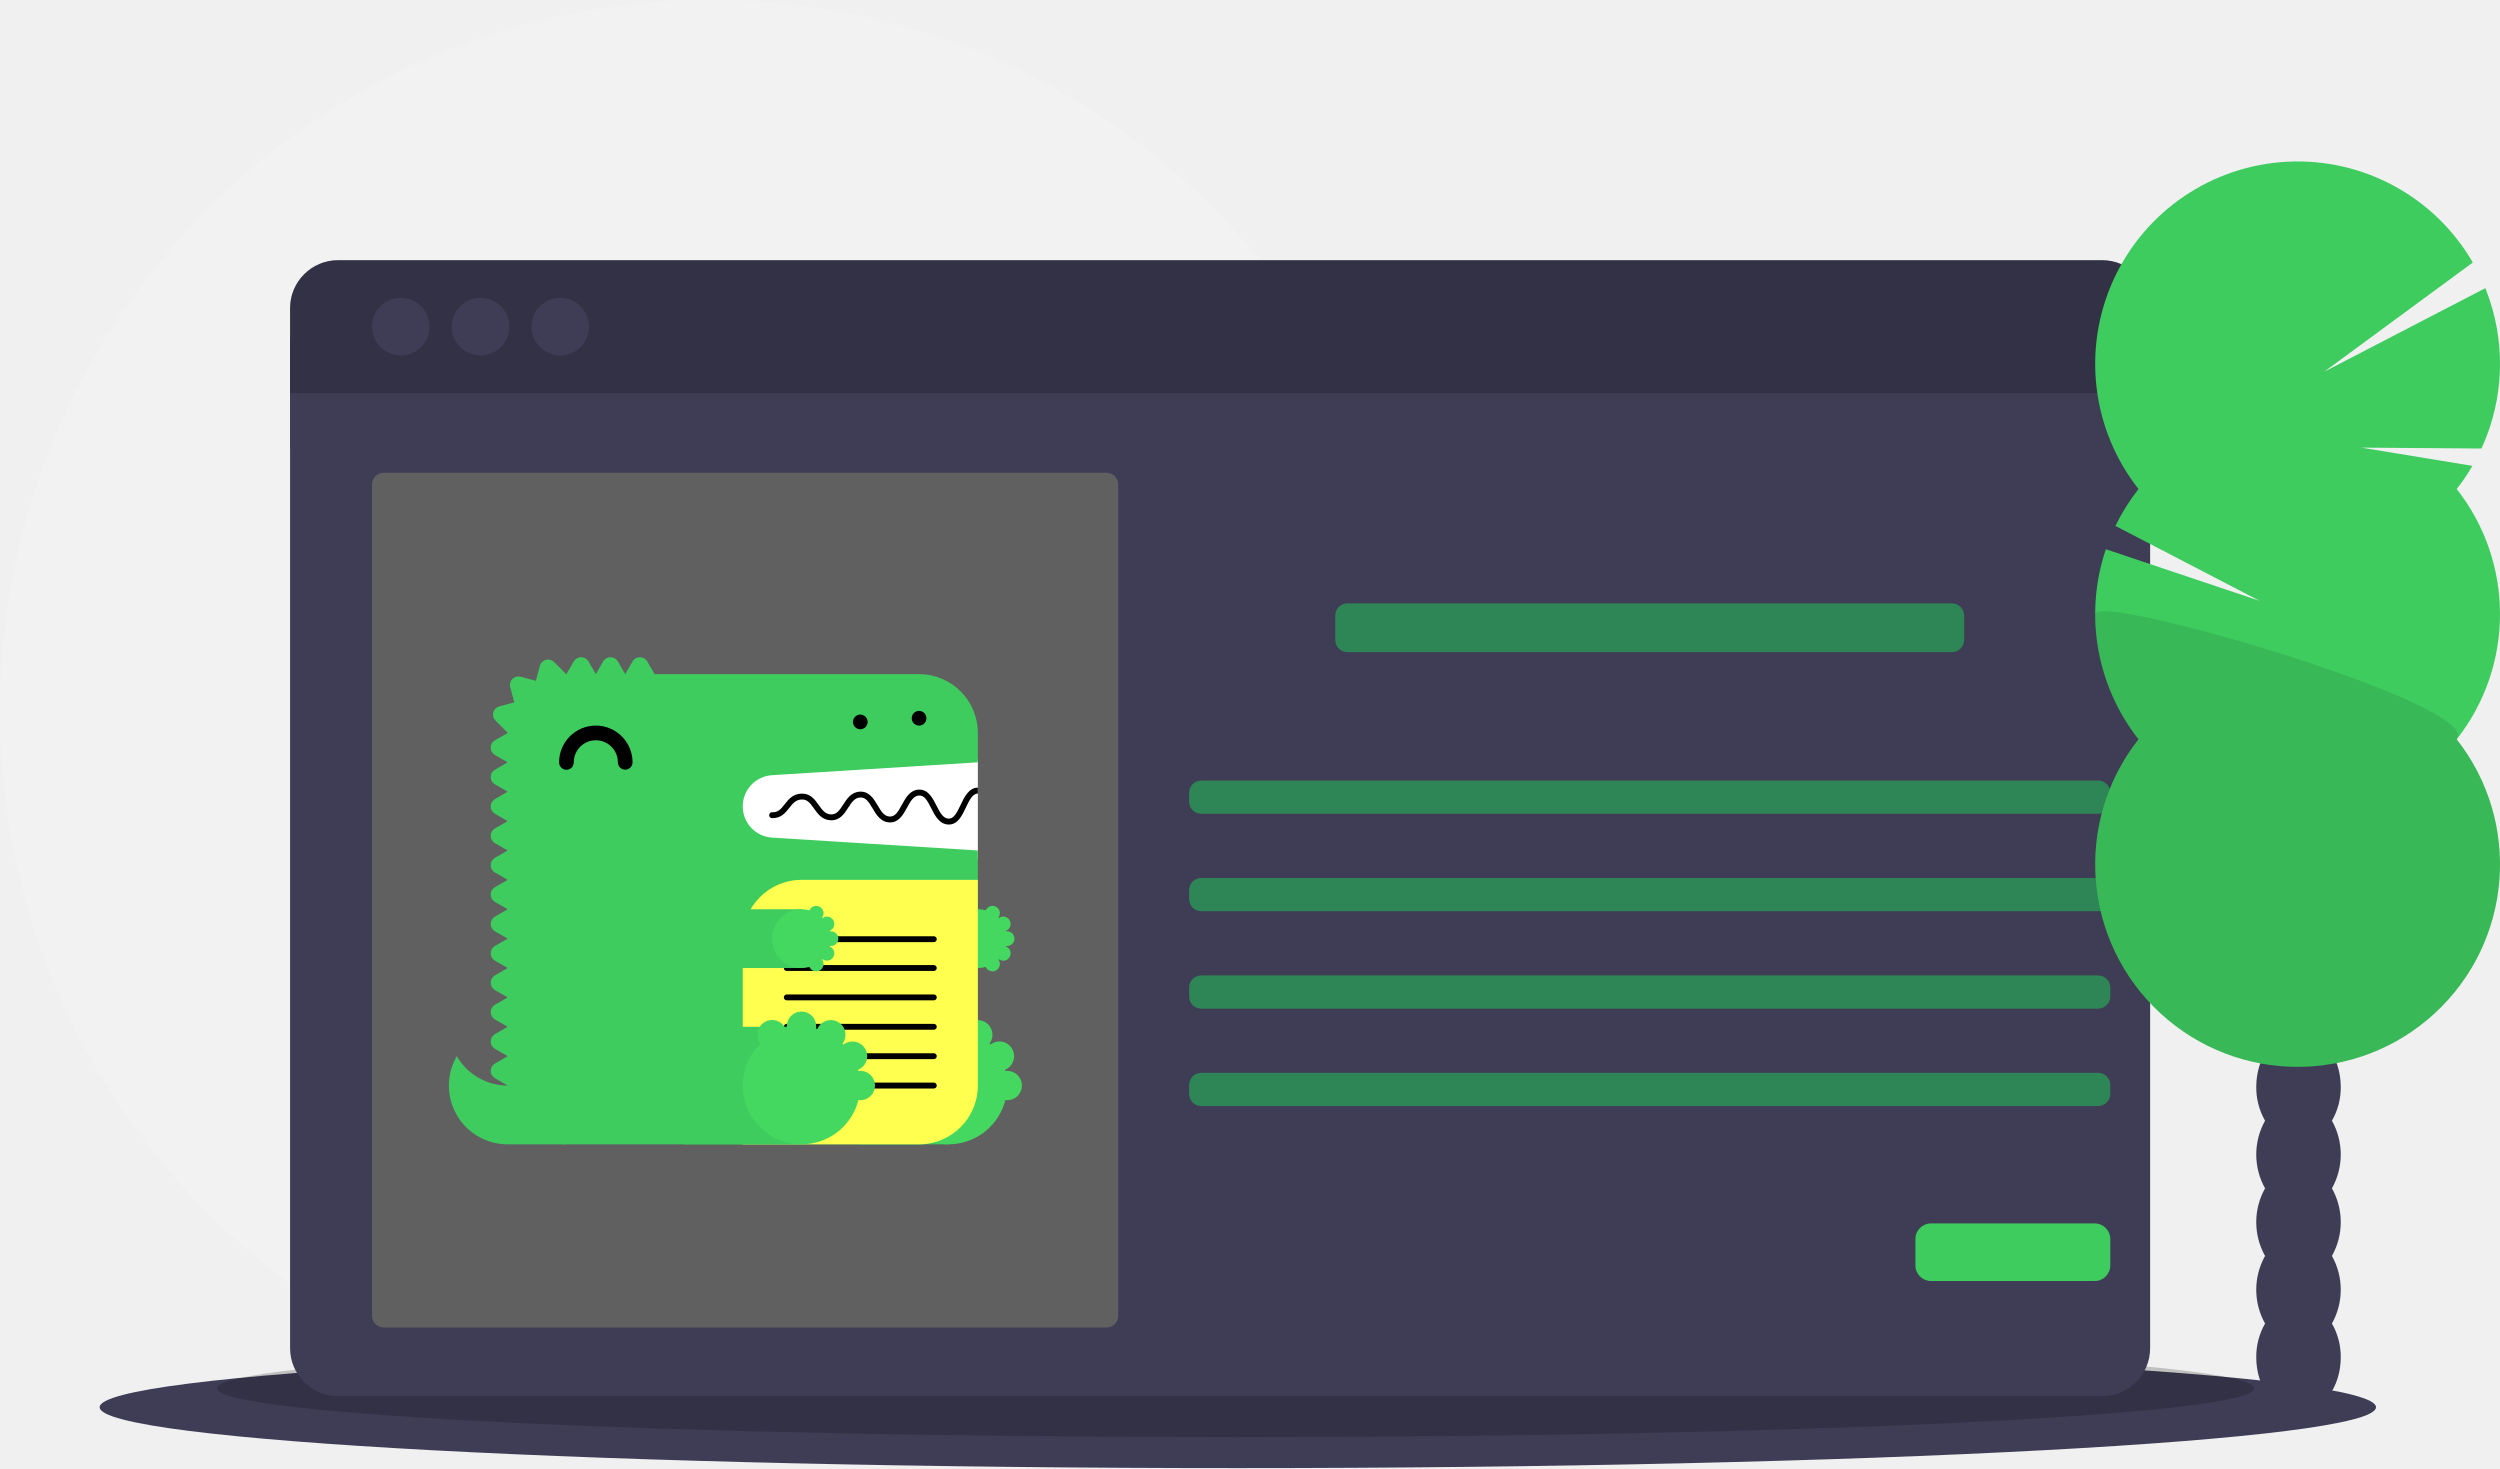
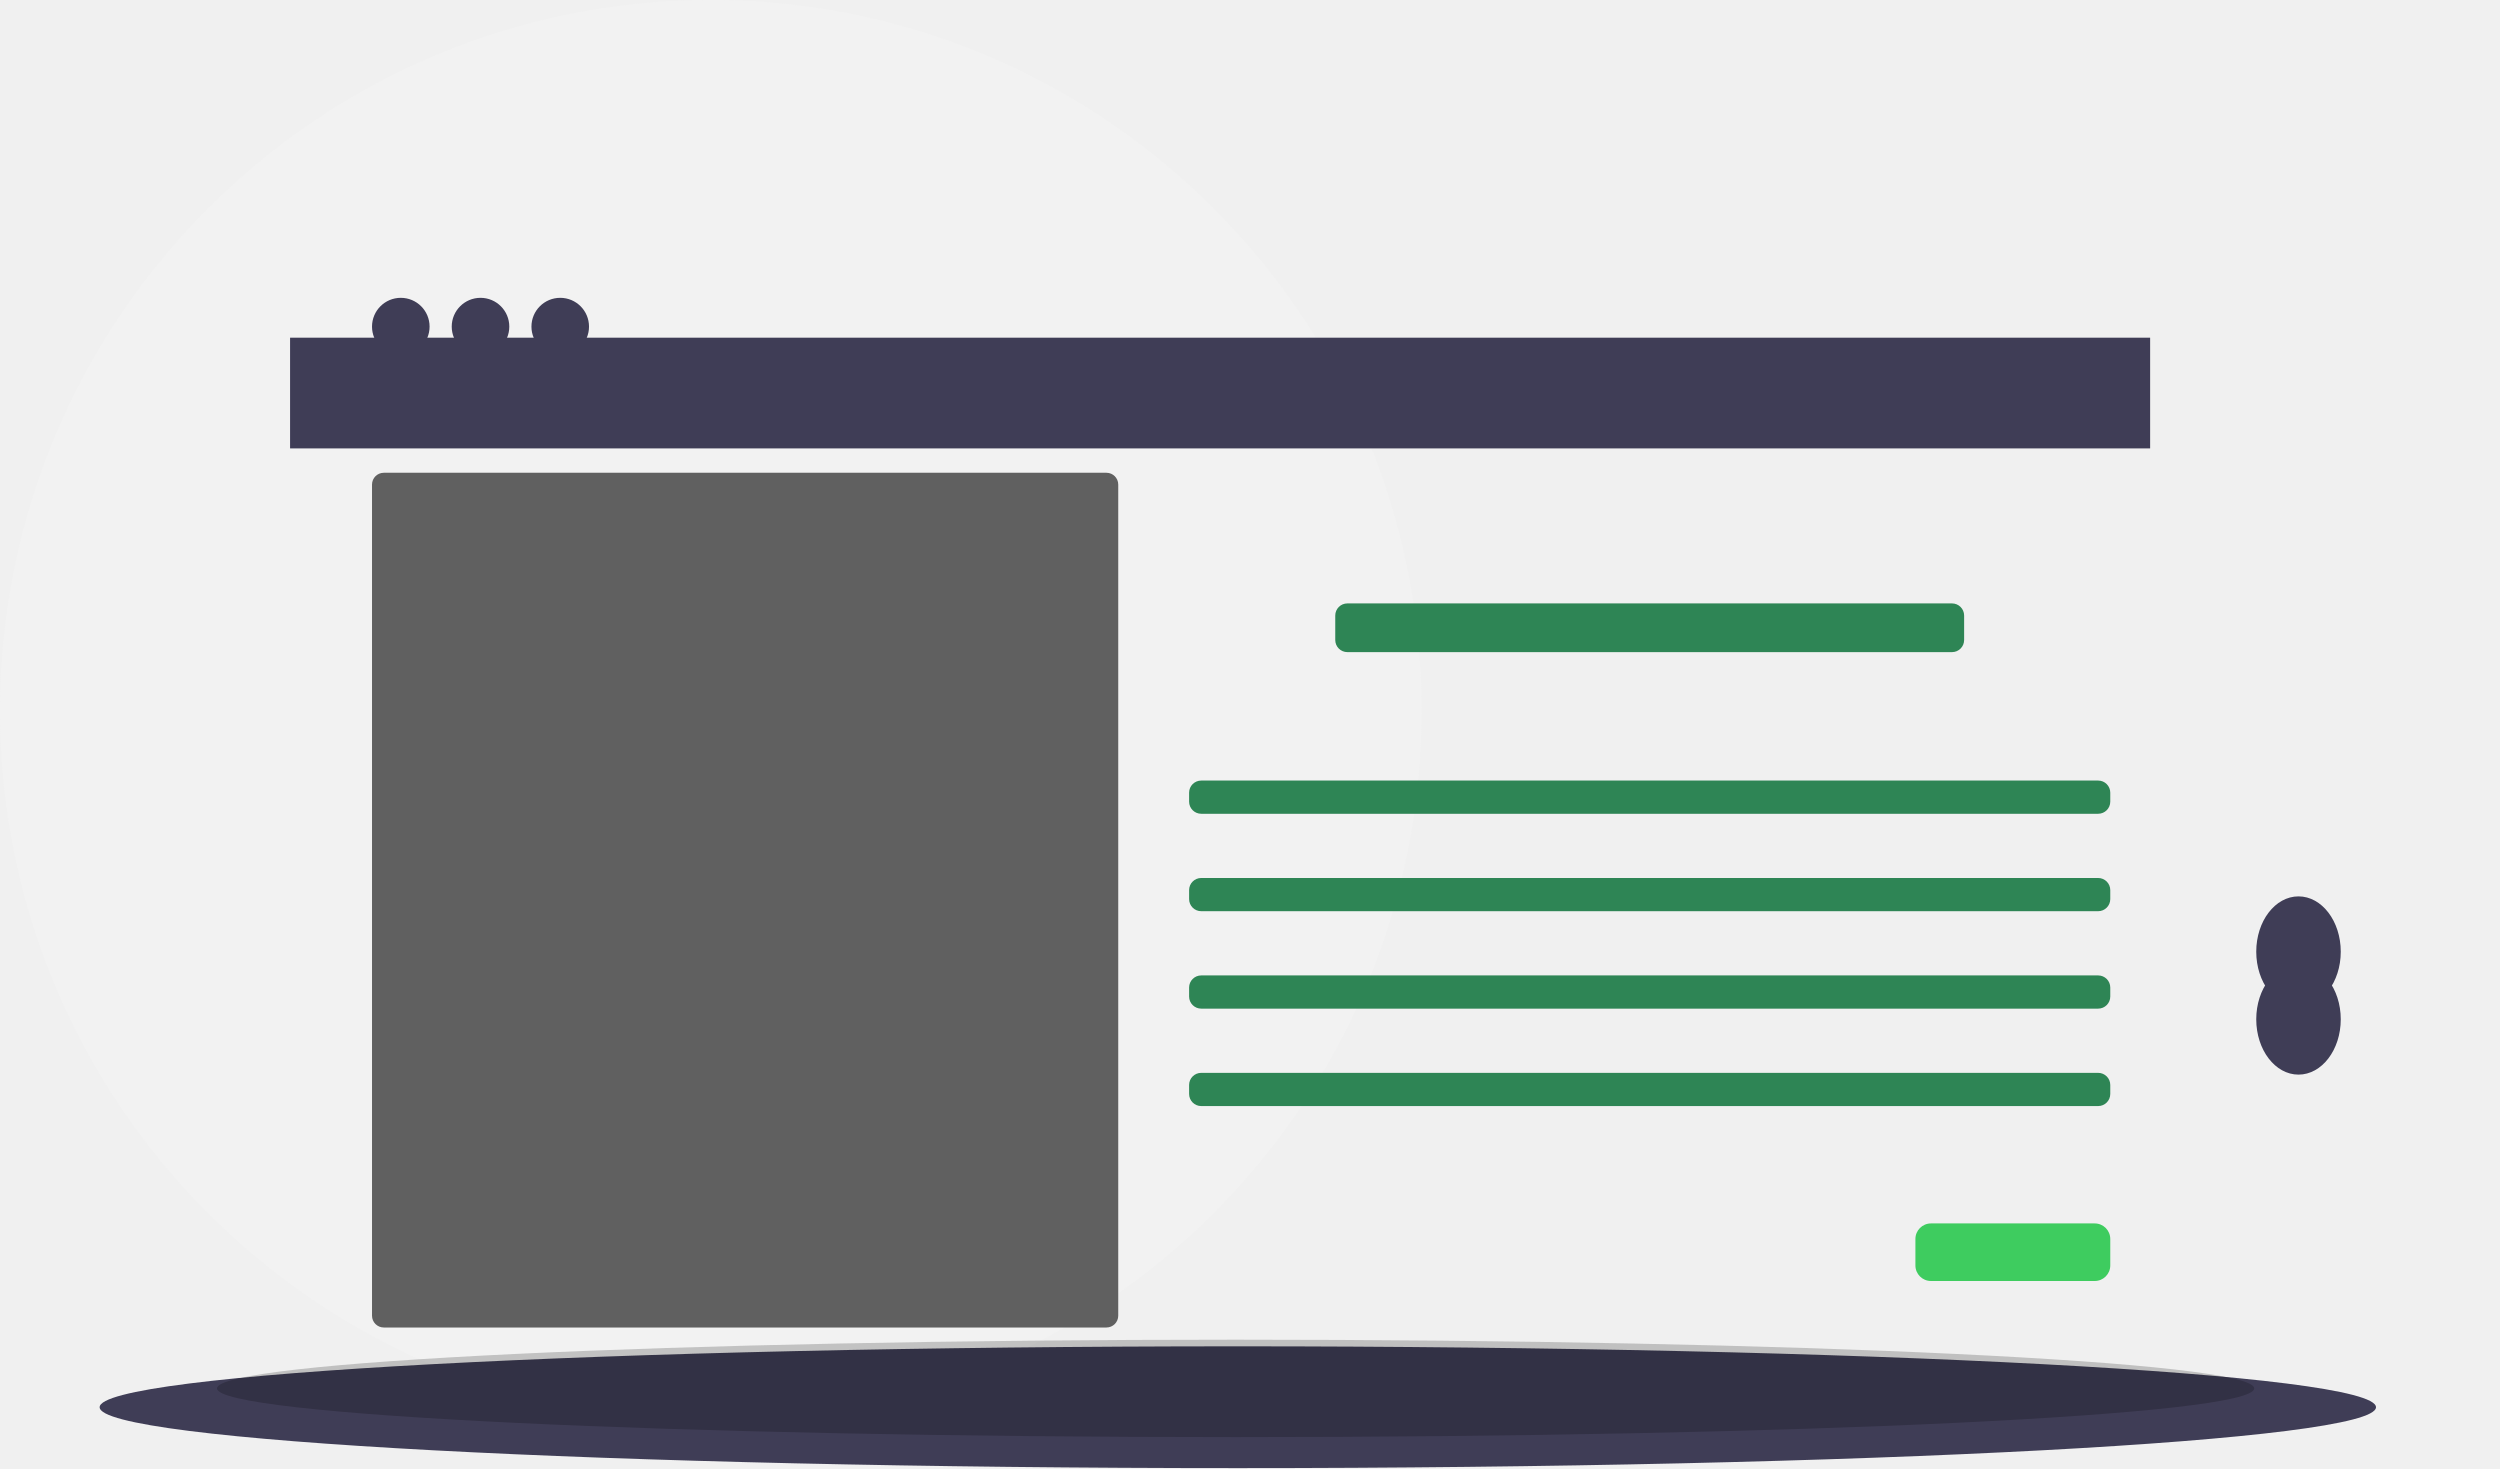
<svg xmlns="http://www.w3.org/2000/svg" id="ac356da0-b129-4ca5-aecc-4700531dd101" data-name="Layer 1" width="1129" height="663" viewBox="0 0 1129 663">
  <circle cx="321" cy="321" r="321" fill="#f2f2f2" />
  <ellipse cx="559" cy="635.5" rx="514" ry="27.5" fill="#3f3d56" />
  <ellipse cx="558" cy="627" rx="460" ry="22" opacity="0.2" />
  <rect x="131" y="152.5" width="840" height="50" fill="#3f3d56" />
-   <path d="M166.5,727.33A21.67,21.67,0,0,0,188.17,749H984.83A21.67,21.67,0,0,0,1006.5,727.33V296h-840Z" transform="translate(-35.5 -118.5)" fill="#3f3d56" />
-   <path d="M984.83,236H188.17A21.67,21.67,0,0,0,166.5,257.67V296h840V257.67A21.67,21.67,0,0,0,984.83,236Z" transform="translate(-35.5 -118.5)" fill="#3f3d56" />
-   <path d="M984.83,236H188.17A21.67,21.67,0,0,0,166.5,257.67V296h840V257.67A21.67,21.67,0,0,0,984.83,236Z" transform="translate(-35.5 -118.5)" opacity="0.2" />
+   <root d="M166.5,727.33A21.67,21.67,0,0,0,188.17,749H984.83A21.67,21.67,0,0,0,1006.5,727.33V296h-840Z" transform="translate(-35.5 -118.5)" fill="#3f3d56" />
+   <root d="M984.83,236H188.17A21.67,21.67,0,0,0,166.5,257.67V296h840V257.67A21.67,21.67,0,0,0,984.83,236Z" transform="translate(-35.5 -118.5)" fill="#3f3d56" />
+   <root d="M984.83,236H188.17A21.67,21.67,0,0,0,166.5,257.67V296h840V257.67A21.67,21.67,0,0,0,984.83,236Z" transform="translate(-35.5 -118.5)" opacity="0.2" />
  <circle cx="181" cy="147.5" r="13" fill="#3f3d56" />
  <circle cx="217" cy="147.5" r="13" fill="#3f3d56" />
  <circle cx="253" cy="147.5" r="13" fill="#3f3d56" />
  <rect x="168" y="213.5" width="337" height="386" rx="5.335" fill="#606060" />
  <rect x="603" y="272.5" width="284" height="22" rx="5.476" fill="#2e8555" />
  <rect x="537" y="352.5" width="416" height="15" rx="5.476" fill="#2e8555" />
  <rect x="537" y="396.5" width="416" height="15" rx="5.476" fill="#2e8555" />
  <rect x="537" y="440.5" width="416" height="15" rx="5.476" fill="#2e8555" />
  <rect x="537" y="484.5" width="416" height="15" rx="5.476" fill="#2e8555" />
  <rect x="865" y="552.5" width="88" height="26" rx="7.028" fill="#3ecc5f" />
-   <path d="M1088.603,624.616a30.114,30.114,0,0,0,3.983-15.266c0-13.797-8.544-24.981-19.083-24.981s-19.083,11.184-19.083,24.981a30.114,30.114,0,0,0,3.983,15.266,31.248,31.248,0,0,0,0,30.532,31.248,31.248,0,0,0,0,30.532,31.248,31.248,0,0,0,0,30.532,30.114,30.114,0,0,0-3.983,15.266c0,13.797,8.544,24.981,19.083,24.981s19.083-11.184,19.083-24.981a30.114,30.114,0,0,0-3.983-15.266,31.248,31.248,0,0,0,0-30.532,31.248,31.248,0,0,0,0-30.532,31.248,31.248,0,0,0,0-30.532Z" transform="translate(-35.5 -118.5)" fill="#3f3d56" />
+   <root d="M1088.603,624.616a30.114,30.114,0,0,0,3.983-15.266c0-13.797-8.544-24.981-19.083-24.981s-19.083,11.184-19.083,24.981a30.114,30.114,0,0,0,3.983,15.266,31.248,31.248,0,0,0,0,30.532,31.248,31.248,0,0,0,0,30.532,31.248,31.248,0,0,0,0,30.532,30.114,30.114,0,0,0-3.983,15.266c0,13.797,8.544,24.981,19.083,24.981s19.083-11.184,19.083-24.981a30.114,30.114,0,0,0-3.983-15.266,31.248,31.248,0,0,0,0-30.532,31.248,31.248,0,0,0,0-30.532,31.248,31.248,0,0,0,0-30.532Z" transform="translate(-35.5 -118.5)" fill="#3f3d56" />
  <ellipse cx="1038.003" cy="460.318" rx="19.083" ry="24.981" fill="#3f3d56" />
  <ellipse cx="1038.003" cy="429.786" rx="19.083" ry="24.981" fill="#3f3d56" />
-   <path d="M1144.939,339.345a91.611,91.611,0,0,0,7.107-10.461l-50.141-8.235,54.229.403a91.566,91.566,0,0,0,1.746-72.426l-72.754,37.741,67.097-49.321a91.413,91.413,0,1,0-150.971,102.298,91.458,91.458,0,0,0-10.425,16.669l65.087,33.814-69.4-23.292a91.46,91.46,0,0,0,14.738,85.837,91.406,91.406,0,1,0,143.689,0,91.418,91.418,0,0,0,0-113.029Z" transform="translate(-35.5 -118.5)" fill="#3ecc5f" fill-rule="evenodd" />
-   <path d="M981.688,395.859a91.013,91.013,0,0,0,19.561,56.514,91.406,91.406,0,1,0,143.689,0C1157.19,436.821,981.688,385.6,981.688,395.859Z" transform="translate(-35.5 -118.5)" opacity="0.1" />
-   <path d="M365.62,461.436H477.094v45.12H365.62Z" transform="translate(-35.5 -118.5)" fill="#fff" fill-rule="evenodd" />
-   <path d="M264.763,608.741a26.509,26.509,0,0,1-22.962-13.271,26.51,26.51,0,0,0,22.962,39.812H291.304V608.741Z" transform="translate(-35.5 -118.5)" fill="#3ecc5f" fill-rule="evenodd" />
-   <path d="M384.172,468.571l92.922-5.807V449.493a26.541,26.541,0,0,0-26.541-26.541H331.116l-3.318-5.746a3.83,3.83,0,0,0-6.635,0l-3.318,5.746-3.318-5.746a3.83,3.83,0,0,0-6.635,0l-3.318,5.746L301.257,417.205a3.83,3.83,0,0,0-6.635,0L291.304,422.951c-.029,0-.056.004-.086.004l-5.497-5.495a3.829,3.829,0,0,0-6.407,1.717l-1.817,6.773L270.607,424.103a3.83,3.83,0,0,0-4.691,4.693l1.845,6.891-6.771,1.814a3.832,3.832,0,0,0-1.72,6.41l5.497,5.497c0,.028-.004.056-.004.085l-5.746,3.318a3.83,3.83,0,0,0,0,6.635l5.746,3.318L259.016,466.081a3.83,3.83,0,0,0,0,6.635l5.746,3.318-5.746,3.318a3.83,3.83,0,0,0,0,6.635l5.746,3.318-5.746,3.318a3.83,3.83,0,0,0,0,6.635l5.746,3.318-5.746,3.318a3.83,3.83,0,0,0,0,6.635l5.746,3.318-5.746,3.318a3.83,3.83,0,0,0,0,6.635l5.746,3.318-5.746,3.318a3.83,3.83,0,0,0,0,6.635l5.746,3.318-5.746,3.318a3.83,3.83,0,0,0,0,6.635l5.746,3.318L259.016,558.976a3.83,3.83,0,0,0,0,6.635l5.746,3.318-5.746,3.318a3.83,3.83,0,0,0,0,6.635l5.746,3.318-5.746,3.318a3.83,3.83,0,0,0,0,6.635l5.746,3.318-5.746,3.318a3.83,3.83,0,0,0,0,6.635l5.746,3.318A26.541,26.541,0,0,0,291.304,635.283H450.553A26.541,26.541,0,0,0,477.094,608.741V502.575l-92.922-5.807a14.126,14.126,0,0,1,0-28.198" transform="translate(-35.5 -118.5)" fill="#3ecc5f" fill-rule="evenodd" />
-   <path d="M424.011,635.283h39.812V582.2H424.011Z" transform="translate(-35.5 -118.5)" fill="#3ecc5f" fill-rule="evenodd" />
-   <path d="M490.365,602.106a6.602,6.602,0,0,0-.848.085c-.05-.199-.098-.399-.154-.599A6.627,6.627,0,1,0,482.806,590.21q-.22-.225-.445-.446a6.624,6.624,0,1,0-11.397-6.564c-.196-.056-.394-.102-.591-.153a6.64,6.64,0,1,0-13.101,0c-.196.05-.394.097-.591.153a6.628,6.628,0,1,0-11.397,6.564,26.528,26.528,0,1,0,44.231,25.528,6.621,6.621,0,1,0,.848-13.186" transform="translate(-35.5 -118.5)" fill="#44d860" fill-rule="evenodd" />
-   <path d="M437.282,555.658H477.094V529.117H437.282Z" transform="translate(-35.5 -118.5)" fill="#3ecc5f" fill-rule="evenodd" />
-   <path d="M490.365,545.705a3.318,3.318,0,0,0,0-6.635,3.411,3.411,0,0,0-.423.042c-.027-.1-.049-.199-.077-.299a3.319,3.319,0,0,0-1.278-6.379,3.282,3.282,0,0,0-2.001.687q-.109-.113-.223-.223a3.282,3.282,0,0,0,.671-1.983,3.318,3.318,0,0,0-6.37-1.299,13.271,13.271,0,1,0,0,25.541,3.318,3.318,0,0,0,6.37-1.299,3.282,3.282,0,0,0-.671-1.983q.113-.109.223-.223a3.282,3.282,0,0,0,2.001.687,3.318,3.318,0,0,0,1.278-6.379c.028-.098.05-.199.077-.299a3.413,3.413,0,0,0,.423.042" transform="translate(-35.5 -118.5)" fill="#44d860" fill-rule="evenodd" />
-   <path d="M317.845,466.081a3.318,3.318,0,0,1-3.318-3.318,9.953,9.953,0,1,0-19.906,0,3.318,3.318,0,1,1-6.635,0,16.588,16.588,0,1,1,33.177,0,3.318,3.318,0,0,1-3.318,3.318" transform="translate(-35.5 -118.5)" fill-rule="evenodd" />
-   <path d="M370.928,635.283h79.624A26.541,26.541,0,0,0,477.094,608.741v-92.895H397.47a26.541,26.541,0,0,0-26.541,26.541Z" transform="translate(-35.5 -118.5)" fill="#ffff50" fill-rule="evenodd" />
-   <path d="M457.214,556.985H390.808a1.327,1.327,0,0,1,0-2.654h66.407a1.327,1.327,0,0,1,0,2.654m0,26.541H390.808a1.327,1.327,0,1,1,0-2.654h66.407a1.327,1.327,0,0,1,0,2.654m0,26.541H390.808a1.327,1.327,0,1,1,0-2.654h66.407a1.327,1.327,0,0,1,0,2.654m0-66.107H390.808a1.327,1.327,0,0,1,0-2.654h66.407a1.327,1.327,0,0,1,0,2.654m0,26.295H390.808a1.327,1.327,0,0,1,0-2.654h66.407a1.327,1.327,0,0,1,0,2.654m0,26.541H390.808a1.327,1.327,0,0,1,0-2.654h66.407a1.327,1.327,0,0,1,0,2.654M477.094,474.191c-.016,0-.029-.008-.045-.007-4.101.139-6.041,4.241-7.753,7.86-1.786,3.782-3.168,6.241-5.432,6.167-2.507-.09-3.94-2.922-5.458-5.919-1.744-3.442-3.734-7.347-7.913-7.201-4.042.138-5.989,3.708-7.706,6.857-1.827,3.355-3.071,5.395-5.469,5.3-2.557-.093-3.916-2.395-5.489-5.06-1.753-2.967-3.78-6.304-7.878-6.189-3.973.137-5.925,3.165-7.648,5.839-1.822,2.827-3.099,4.549-5.527,4.447-2.618-.093-3.971-2.004-5.535-4.216-1.757-2.486-3.737-5.299-7.823-5.162-3.886.133-5.838,2.614-7.559,4.801-1.635,2.076-2.912,3.718-5.612,3.615a1.328,1.328,0,1,0-.096,2.654c4.004.134,6.032-2.389,7.793-4.628,1.562-1.985,2.91-3.699,5.564-3.789,2.556-.109,3.754,1.48,5.567,4.041,1.721,2.434,3.675,5.194,7.605,5.336,4.118.138,6.099-2.939,7.854-5.663,1.569-2.434,2.922-4.535,5.507-4.624,2.379-.089,3.675,1.792,5.501,4.885,1.721,2.916,3.671,6.219,7.68,6.365,4.147.143,6.15-3.477,7.895-6.682,1.512-2.771,2.938-5.388,5.466-5.476,2.379-.056,3.62,2.117,5.456,5.746,1.715,3.388,3.659,7.226,7.73,7.373l.224.004c4.066,0,5.996-4.081,7.704-7.689,1.512-3.198,2.942-6.211,5.397-6.334Z" transform="translate(-35.5 -118.5)" fill-rule="evenodd" />
-   <path d="M344.387,635.283h53.083V582.2H344.387Z" transform="translate(-35.5 -118.5)" fill="#3ecc5f" fill-rule="evenodd" />
-   <path d="M424.011,602.106a6.602,6.602,0,0,0-.848.085c-.05-.199-.098-.399-.154-.599A6.627,6.627,0,1,0,416.452,590.21q-.22-.225-.445-.446a6.624,6.624,0,1,0-11.397-6.564c-.196-.056-.394-.102-.591-.153a6.64,6.64,0,1,0-13.101,0c-.196.05-.394.097-.591.153a6.628,6.628,0,1,0-11.397,6.564,26.528,26.528,0,1,0,44.231,25.528,6.621,6.621,0,1,0,.848-13.186" transform="translate(-35.5 -118.5)" fill="#44d860" fill-rule="evenodd" />
-   <path d="M344.387,555.658h53.083V529.117H344.387Z" transform="translate(-35.5 -118.5)" fill="#3ecc5f" fill-rule="evenodd" />
-   <path d="M410.74,545.705a3.318,3.318,0,1,0,0-6.635,3.411,3.411,0,0,0-.423.042c-.027-.1-.049-.199-.077-.299a3.319,3.319,0,0,0-1.278-6.379,3.282,3.282,0,0,0-2.001.687q-.109-.113-.223-.223a3.282,3.282,0,0,0,.671-1.983,3.318,3.318,0,0,0-6.37-1.299,13.271,13.271,0,1,0,0,25.541,3.318,3.318,0,0,0,6.37-1.299,3.282,3.282,0,0,0-.671-1.983q.113-.109.223-.223a3.282,3.282,0,0,0,2.001.687,3.318,3.318,0,0,0,1.278-6.379c.028-.098.05-.199.077-.299a3.413,3.413,0,0,0,.423.042" transform="translate(-35.5 -118.5)" fill="#44d860" fill-rule="evenodd" />
-   <path d="M424.011,447.834a3.603,3.603,0,0,1-.65-.066,3.344,3.344,0,0,1-.624-.186,3.447,3.447,0,0,1-.572-.305,5.027,5.027,0,0,1-.504-.411,3.887,3.887,0,0,1-.41-.504,3.275,3.275,0,0,1-.557-1.845,3.602,3.602,0,0,1,.066-.65,3.826,3.826,0,0,1,.184-.624,3.489,3.489,0,0,1,.307-.571,3.197,3.197,0,0,1,.914-.916,3.447,3.447,0,0,1,.572-.305,3.344,3.344,0,0,1,.624-.186,3.069,3.069,0,0,1,1.301,0,3.223,3.223,0,0,1,1.194.491,5.028,5.028,0,0,1,.504.411,4.88,4.88,0,0,1,.411.504,3.382,3.382,0,0,1,.305.571,3.478,3.478,0,0,1,.252,1.274A3.364,3.364,0,0,1,426.36,446.865a5.027,5.027,0,0,1-.504.411,3.306,3.306,0,0,1-1.845.557m26.541-1.659a3.388,3.388,0,0,1-2.35-.969,5.042,5.042,0,0,1-.41-.504,3.275,3.275,0,0,1-.557-1.845,3.387,3.387,0,0,1,.967-2.349,5.026,5.026,0,0,1,.504-.411,3.447,3.447,0,0,1,.572-.305,3.343,3.343,0,0,1,.624-.186,3.07,3.07,0,0,1,1.301,0,3.224,3.224,0,0,1,1.194.491,5.026,5.026,0,0,1,.504.411,3.388,3.388,0,0,1,.969,2.349,3.726,3.726,0,0,1-.066.65,3.374,3.374,0,0,1-.186.624,4.715,4.715,0,0,1-.305.571,4.88,4.88,0,0,1-.411.504,5.026,5.026,0,0,1-.504.411,3.305,3.305,0,0,1-1.845.557" transform="translate(-35.5 -118.5)" fill-rule="evenodd" />
+   <root d="M1144.939,339.345a91.611,91.611,0,0,0,7.107-10.461l-50.141-8.235,54.229.403a91.566,91.566,0,0,0,1.746-72.426l-72.754,37.741,67.097-49.321a91.413,91.413,0,1,0-150.971,102.298,91.458,91.458,0,0,0-10.425,16.669l65.087,33.814-69.4-23.292a91.46,91.46,0,0,0,14.738,85.837,91.406,91.406,0,1,0,143.689,0,91.418,91.418,0,0,0,0-113.029Z" transform="translate(-35.5 -118.5)" fill="#3ecc5f" fill-rule="evenodd" />
+   <root d="M981.688,395.859a91.013,91.013,0,0,0,19.561,56.514,91.406,91.406,0,1,0,143.689,0C1157.19,436.821,981.688,385.6,981.688,395.859Z" transform="translate(-35.5 -118.5)" opacity="0.1" />
+   <root d="M365.62,461.436H477.094v45.12H365.62Z" transform="translate(-35.5 -118.5)" fill="#fff" fill-rule="evenodd" />
+   <root d="M264.763,608.741a26.509,26.509,0,0,1-22.962-13.271,26.51,26.51,0,0,0,22.962,39.812H291.304V608.741Z" transform="translate(-35.5 -118.5)" fill="#3ecc5f" fill-rule="evenodd" />
+   <root d="M384.172,468.571l92.922-5.807V449.493a26.541,26.541,0,0,0-26.541-26.541H331.116l-3.318-5.746a3.83,3.83,0,0,0-6.635,0l-3.318,5.746-3.318-5.746a3.83,3.83,0,0,0-6.635,0l-3.318,5.746L301.257,417.205a3.83,3.83,0,0,0-6.635,0L291.304,422.951c-.029,0-.056.004-.086.004l-5.497-5.495a3.829,3.829,0,0,0-6.407,1.717l-1.817,6.773L270.607,424.103a3.83,3.83,0,0,0-4.691,4.693l1.845,6.891-6.771,1.814a3.832,3.832,0,0,0-1.72,6.41l5.497,5.497c0,.028-.004.056-.004.085l-5.746,3.318a3.83,3.83,0,0,0,0,6.635l5.746,3.318L259.016,466.081a3.83,3.83,0,0,0,0,6.635l5.746,3.318-5.746,3.318a3.83,3.83,0,0,0,0,6.635l5.746,3.318-5.746,3.318a3.83,3.83,0,0,0,0,6.635l5.746,3.318-5.746,3.318a3.83,3.83,0,0,0,0,6.635l5.746,3.318-5.746,3.318a3.83,3.83,0,0,0,0,6.635l5.746,3.318-5.746,3.318a3.83,3.83,0,0,0,0,6.635l5.746,3.318-5.746,3.318a3.83,3.83,0,0,0,0,6.635l5.746,3.318L259.016,558.976a3.83,3.83,0,0,0,0,6.635l5.746,3.318-5.746,3.318a3.83,3.83,0,0,0,0,6.635l5.746,3.318-5.746,3.318a3.83,3.83,0,0,0,0,6.635l5.746,3.318-5.746,3.318a3.83,3.83,0,0,0,0,6.635l5.746,3.318A26.541,26.541,0,0,0,291.304,635.283H450.553A26.541,26.541,0,0,0,477.094,608.741V502.575l-92.922-5.807a14.126,14.126,0,0,1,0-28.198" transform="translate(-35.5 -118.5)" fill="#3ecc5f" fill-rule="evenodd" />
+   <root d="M424.011,635.283h39.812V582.2H424.011Z" transform="translate(-35.5 -118.5)" fill="#3ecc5f" fill-rule="evenodd" />
+   <root d="M490.365,602.106a6.602,6.602,0,0,0-.848.085c-.05-.199-.098-.399-.154-.599A6.627,6.627,0,1,0,482.806,590.21q-.22-.225-.445-.446a6.624,6.624,0,1,0-11.397-6.564c-.196-.056-.394-.102-.591-.153a6.64,6.64,0,1,0-13.101,0c-.196.05-.394.097-.591.153a6.628,6.628,0,1,0-11.397,6.564,26.528,26.528,0,1,0,44.231,25.528,6.621,6.621,0,1,0,.848-13.186" transform="translate(-35.5 -118.5)" fill="#44d860" fill-rule="evenodd" />
+   <root d="M437.282,555.658H477.094V529.117H437.282Z" transform="translate(-35.5 -118.5)" fill="#3ecc5f" fill-rule="evenodd" />
+   <root d="M490.365,545.705a3.318,3.318,0,0,0,0-6.635,3.411,3.411,0,0,0-.423.042c-.027-.1-.049-.199-.077-.299a3.319,3.319,0,0,0-1.278-6.379,3.282,3.282,0,0,0-2.001.687q-.109-.113-.223-.223a3.282,3.282,0,0,0,.671-1.983,3.318,3.318,0,0,0-6.37-1.299,13.271,13.271,0,1,0,0,25.541,3.318,3.318,0,0,0,6.37-1.299,3.282,3.282,0,0,0-.671-1.983q.113-.109.223-.223a3.282,3.282,0,0,0,2.001.687,3.318,3.318,0,0,0,1.278-6.379c.028-.098.05-.199.077-.299a3.413,3.413,0,0,0,.423.042" transform="translate(-35.5 -118.5)" fill="#44d860" fill-rule="evenodd" />
+   <root d="M317.845,466.081a3.318,3.318,0,0,1-3.318-3.318,9.953,9.953,0,1,0-19.906,0,3.318,3.318,0,1,1-6.635,0,16.588,16.588,0,1,1,33.177,0,3.318,3.318,0,0,1-3.318,3.318" transform="translate(-35.5 -118.5)" fill-rule="evenodd" />
+   <root d="M370.928,635.283h79.624A26.541,26.541,0,0,0,477.094,608.741v-92.895H397.47a26.541,26.541,0,0,0-26.541,26.541Z" transform="translate(-35.5 -118.5)" fill="#ffff50" fill-rule="evenodd" />
+   <root d="M457.214,556.985H390.808a1.327,1.327,0,0,1,0-2.654h66.407a1.327,1.327,0,0,1,0,2.654m0,26.541H390.808a1.327,1.327,0,1,1,0-2.654h66.407a1.327,1.327,0,0,1,0,2.654m0,26.541H390.808a1.327,1.327,0,1,1,0-2.654h66.407a1.327,1.327,0,0,1,0,2.654m0-66.107H390.808a1.327,1.327,0,0,1,0-2.654h66.407a1.327,1.327,0,0,1,0,2.654m0,26.295H390.808a1.327,1.327,0,0,1,0-2.654h66.407a1.327,1.327,0,0,1,0,2.654m0,26.541H390.808a1.327,1.327,0,0,1,0-2.654h66.407a1.327,1.327,0,0,1,0,2.654M477.094,474.191c-.016,0-.029-.008-.045-.007-4.101.139-6.041,4.241-7.753,7.86-1.786,3.782-3.168,6.241-5.432,6.167-2.507-.09-3.94-2.922-5.458-5.919-1.744-3.442-3.734-7.347-7.913-7.201-4.042.138-5.989,3.708-7.706,6.857-1.827,3.355-3.071,5.395-5.469,5.3-2.557-.093-3.916-2.395-5.489-5.06-1.753-2.967-3.78-6.304-7.878-6.189-3.973.137-5.925,3.165-7.648,5.839-1.822,2.827-3.099,4.549-5.527,4.447-2.618-.093-3.971-2.004-5.535-4.216-1.757-2.486-3.737-5.299-7.823-5.162-3.886.133-5.838,2.614-7.559,4.801-1.635,2.076-2.912,3.718-5.612,3.615a1.328,1.328,0,1,0-.096,2.654c4.004.134,6.032-2.389,7.793-4.628,1.562-1.985,2.91-3.699,5.564-3.789,2.556-.109,3.754,1.48,5.567,4.041,1.721,2.434,3.675,5.194,7.605,5.336,4.118.138,6.099-2.939,7.854-5.663,1.569-2.434,2.922-4.535,5.507-4.624,2.379-.089,3.675,1.792,5.501,4.885,1.721,2.916,3.671,6.219,7.68,6.365,4.147.143,6.15-3.477,7.895-6.682,1.512-2.771,2.938-5.388,5.466-5.476,2.379-.056,3.62,2.117,5.456,5.746,1.715,3.388,3.659,7.226,7.73,7.373l.224.004c4.066,0,5.996-4.081,7.704-7.689,1.512-3.198,2.942-6.211,5.397-6.334Z" transform="translate(-35.5 -118.5)" fill-rule="evenodd" />
+   <root d="M344.387,635.283h53.083V582.2H344.387Z" transform="translate(-35.5 -118.5)" fill="#3ecc5f" fill-rule="evenodd" />
+   <root d="M424.011,602.106a6.602,6.602,0,0,0-.848.085c-.05-.199-.098-.399-.154-.599A6.627,6.627,0,1,0,416.452,590.21q-.22-.225-.445-.446a6.624,6.624,0,1,0-11.397-6.564c-.196-.056-.394-.102-.591-.153a6.64,6.64,0,1,0-13.101,0c-.196.05-.394.097-.591.153a6.628,6.628,0,1,0-11.397,6.564,26.528,26.528,0,1,0,44.231,25.528,6.621,6.621,0,1,0,.848-13.186" transform="translate(-35.5 -118.5)" fill="#44d860" fill-rule="evenodd" />
+   <root d="M344.387,555.658h53.083V529.117H344.387Z" transform="translate(-35.5 -118.5)" fill="#3ecc5f" fill-rule="evenodd" />
+   <root d="M410.74,545.705a3.318,3.318,0,1,0,0-6.635,3.411,3.411,0,0,0-.423.042c-.027-.1-.049-.199-.077-.299a3.319,3.319,0,0,0-1.278-6.379,3.282,3.282,0,0,0-2.001.687q-.109-.113-.223-.223a3.282,3.282,0,0,0,.671-1.983,3.318,3.318,0,0,0-6.37-1.299,13.271,13.271,0,1,0,0,25.541,3.318,3.318,0,0,0,6.37-1.299,3.282,3.282,0,0,0-.671-1.983q.113-.109.223-.223a3.282,3.282,0,0,0,2.001.687,3.318,3.318,0,0,0,1.278-6.379c.028-.098.05-.199.077-.299a3.413,3.413,0,0,0,.423.042" transform="translate(-35.5 -118.5)" fill="#44d860" fill-rule="evenodd" />
+   <root d="M424.011,447.834a3.603,3.603,0,0,1-.65-.066,3.344,3.344,0,0,1-.624-.186,3.447,3.447,0,0,1-.572-.305,5.027,5.027,0,0,1-.504-.411,3.887,3.887,0,0,1-.41-.504,3.275,3.275,0,0,1-.557-1.845,3.602,3.602,0,0,1,.066-.65,3.826,3.826,0,0,1,.184-.624,3.489,3.489,0,0,1,.307-.571,3.197,3.197,0,0,1,.914-.916,3.447,3.447,0,0,1,.572-.305,3.344,3.344,0,0,1,.624-.186,3.069,3.069,0,0,1,1.301,0,3.223,3.223,0,0,1,1.194.491,5.028,5.028,0,0,1,.504.411,4.88,4.88,0,0,1,.411.504,3.382,3.382,0,0,1,.305.571,3.478,3.478,0,0,1,.252,1.274A3.364,3.364,0,0,1,426.36,446.865a5.027,5.027,0,0,1-.504.411,3.306,3.306,0,0,1-1.845.557m26.541-1.659a3.388,3.388,0,0,1-2.35-.969,5.042,5.042,0,0,1-.41-.504,3.275,3.275,0,0,1-.557-1.845,3.387,3.387,0,0,1,.967-2.349,5.026,5.026,0,0,1,.504-.411,3.447,3.447,0,0,1,.572-.305,3.343,3.343,0,0,1,.624-.186,3.07,3.07,0,0,1,1.301,0,3.224,3.224,0,0,1,1.194.491,5.026,5.026,0,0,1,.504.411,3.388,3.388,0,0,1,.969,2.349,3.726,3.726,0,0,1-.066.65,3.374,3.374,0,0,1-.186.624,4.715,4.715,0,0,1-.305.571,4.88,4.88,0,0,1-.411.504,5.026,5.026,0,0,1-.504.411,3.305,3.305,0,0,1-1.845.557" transform="translate(-35.5 -118.5)" fill-rule="evenodd" />
</svg>
